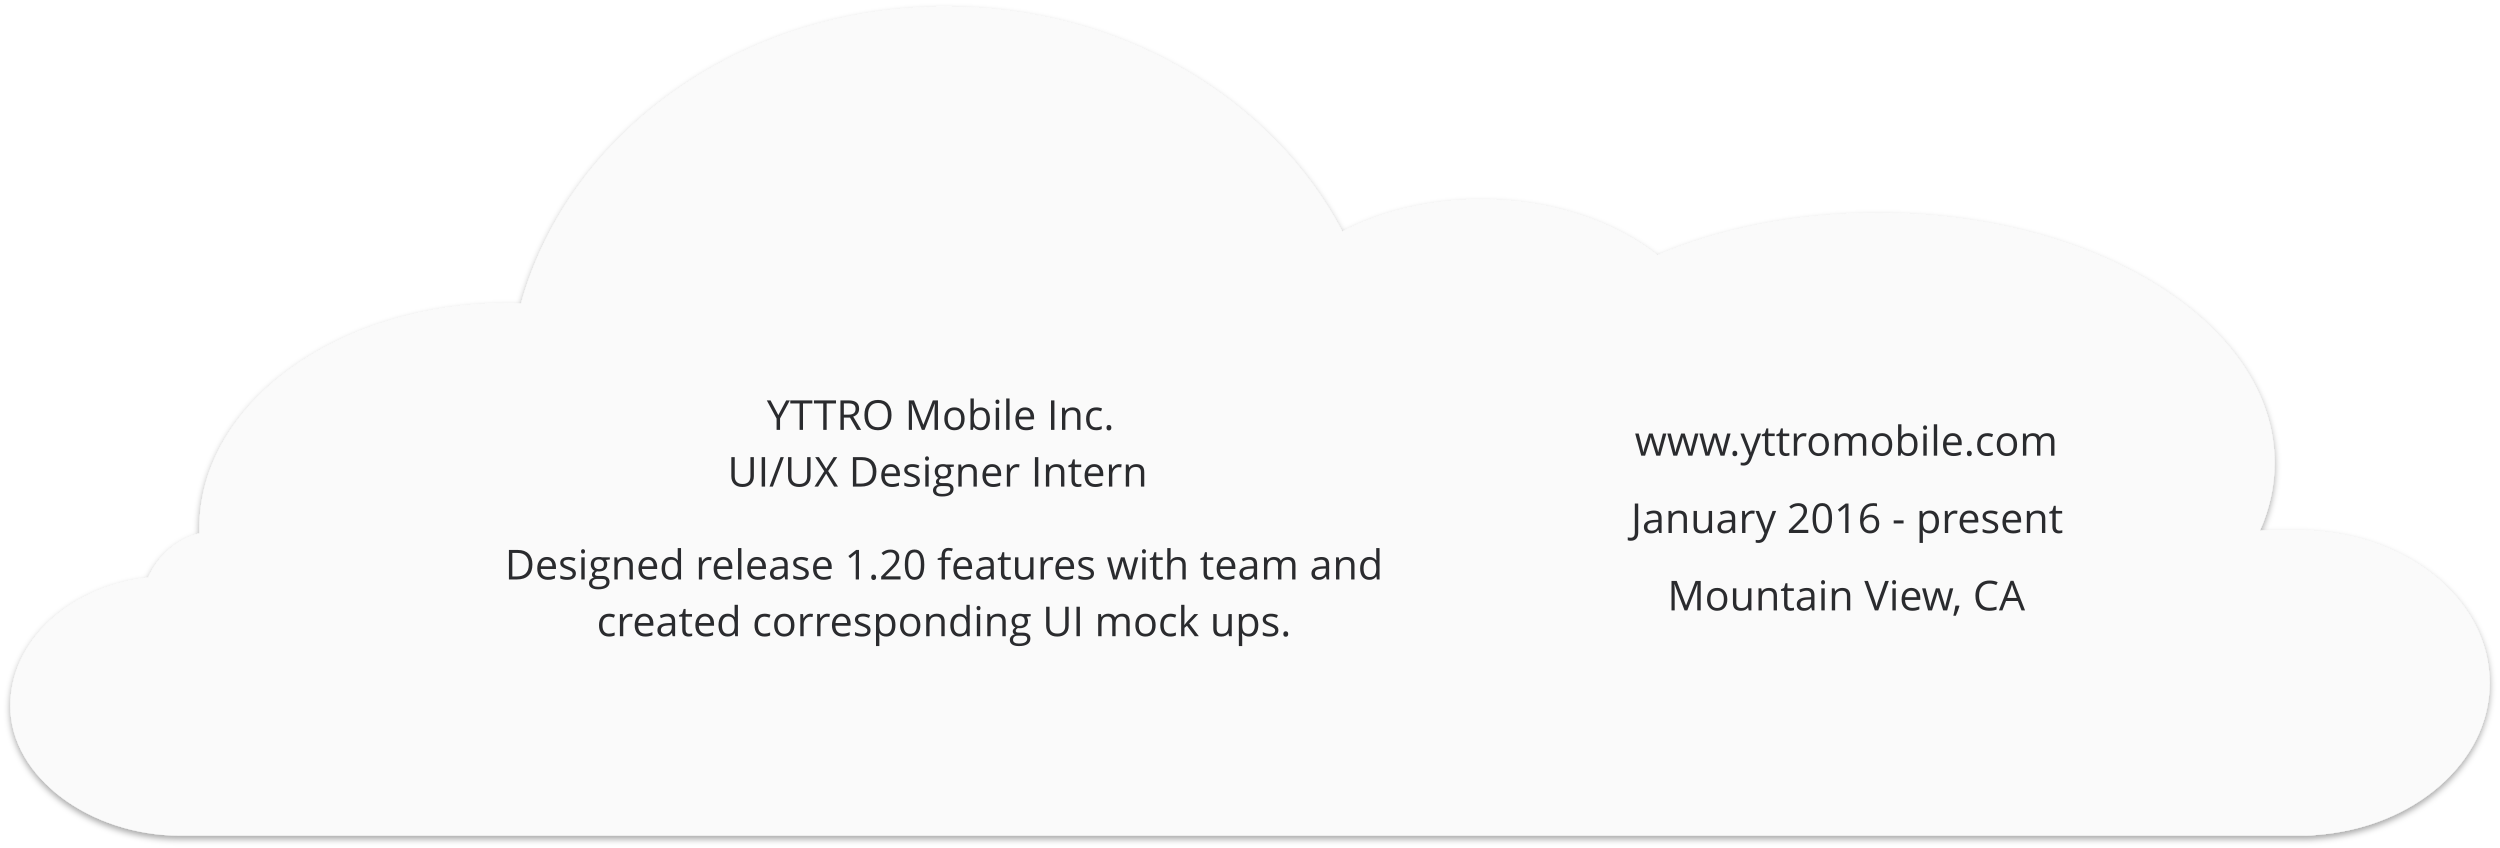
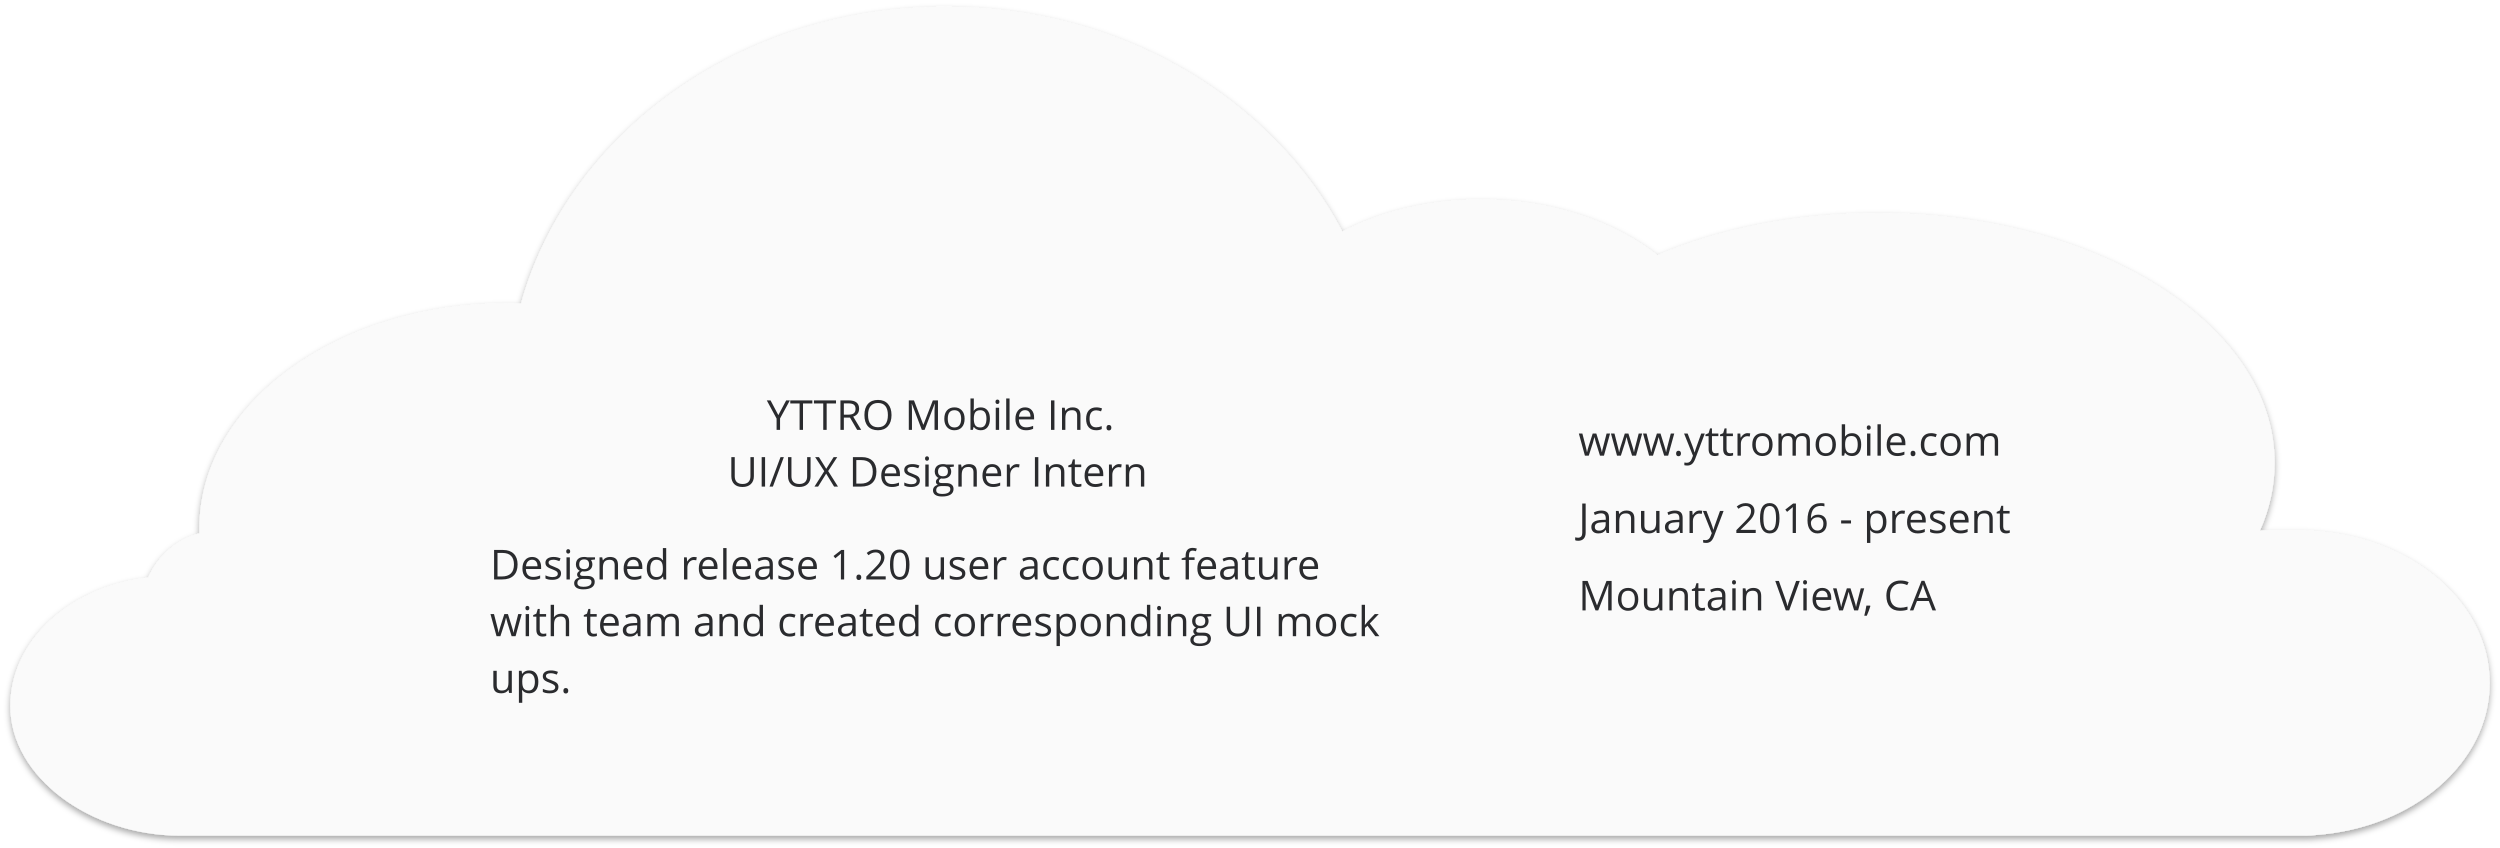
<svg xmlns="http://www.w3.org/2000/svg" width="1454px" height="493px" viewBox="0 0 1454 493" version="1.1">
  <defs>
    <filter x="-50%" y="-50%" width="200%" height="200%" filterUnits="objectBoundingBox" id="filter-1">
      <feOffset dx="0" dy="2" in="SourceAlpha" result="shadowOffsetOuter1" />
      <feGaussianBlur stdDeviation="2" in="shadowOffsetOuter1" result="shadowBlurOuter1" />
      <feColorMatrix values="0 0 0 0 0   0 0 0 0 0   0 0 0 0 0  0 0 0 0.35 0" in="shadowBlurOuter1" type="matrix" result="shadowMatrixOuter1" />
      <feMerge>
        <feMergeNode in="shadowMatrixOuter1" />
        <feMergeNode in="SourceGraphic" />
      </feMerge>
    </filter>
  </defs>
-   <g id="Page-2" stroke="none" stroke-width="1" fill="none" fill-rule="evenodd">
+   <g id="assets" stroke="none" stroke-width="1" fill="none" fill-rule="evenodd">
    <g id="cld1">
      <path d="M1338.011,310.184 C1338.038,309.251 1338.051,308.316 1338.051,307.379 C1338.051,235.036 1257.654,176.39 1158.479,176.39 C1155.966,176.39 1153.465,176.428 1150.977,176.503 C1123.283,77.403 1023.115,4 903.788,4 C801.954,4 714.073,57.46 673.283,134.727 C650.423,122.985 622.569,116.093 592.513,116.093 C552.118,116.093 515.698,128.544 490.035,148.486 C453.361,133.017 409.251,123.995 361.794,123.995 C234.372,123.995 131.075,189.038 131.075,269.273 C131.075,282.891 134.051,296.071 139.615,308.57 L112.75,308.57 C110.758,308.57 108.796,308.699 106.871,308.949 C50.297,313.116 6,351.074 6,397.285 C6,443.494 50.295,481.452 106.867,485.62 C108.793,485.871 110.757,486 112.75,486 L1349.392,486 C1401.03,486 1448,452.239 1448,410.592 C1448,372.599 1413.161,341.168 1367.843,335.946 C1362.206,323.404 1351.299,313.836 1338.011,310.184 Z" id="Rectangle-26" fill="#FAFAFA" filter="url(#filter-1)" transform="translate(727, 245) scale(-1, 1) translate(-727, -245) " />
-       <g id="comp" transform="translate(285, 224)" font-family="Open Sans" fill="#2A2B2E" font-size="24">
+       <g id="comp" transform="translate(285, 224)" font-size="24" font-family="Open Sans" fill="#2A2B2E">
        <text id="www.yttromobile.com-" font-weight="normal">
-           <tspan x="665.756" y="41">www.yttromobile.com </tspan>
-           <tspan x="663.57" y="86">January 2016 - present </tspan>
-           <tspan x="684.793" y="131">Mountain View, CA</tspan>
+           <tspan x="633" y="41">www.yttromobile.com </tspan>
+           <tspan x="633" y="86">January 2016 - present </tspan>
+           <tspan x="633" y="131">Mountain View, CA</tspan>
        </text>
        <g id="Designed-release-1.2-+-YTTRO-Mobile-Inc.-+-UI/UX-Designer-Inter">
          <text id="Designed-release-1.2" font-weight="normal">
-             <tspan x="8.627" y="113">Designed release 1.20 features with team and </tspan>
-             <tspan x="62.041" y="146">created corresponding UI mock ups. </tspan>
+             <tspan x="0" y="113">Designed release 1.20 user account feature </tspan>
+             <tspan x="0" y="146">with team and created corresponding UI mock </tspan>
+             <tspan x="0" y="179">ups. </tspan>
+             <tspan x="0" y="224" />
          </text>
          <text id="YTTRO-Mobile-Inc." font-weight="526">
            <tspan x="160.961" y="26">YTTRO Mobile Inc.</tspan>
            <tspan x="138.156" y="59">UI/UX Designer Intern</tspan>
          </text>
        </g>
      </g>
    </g>
  </g>
</svg>
